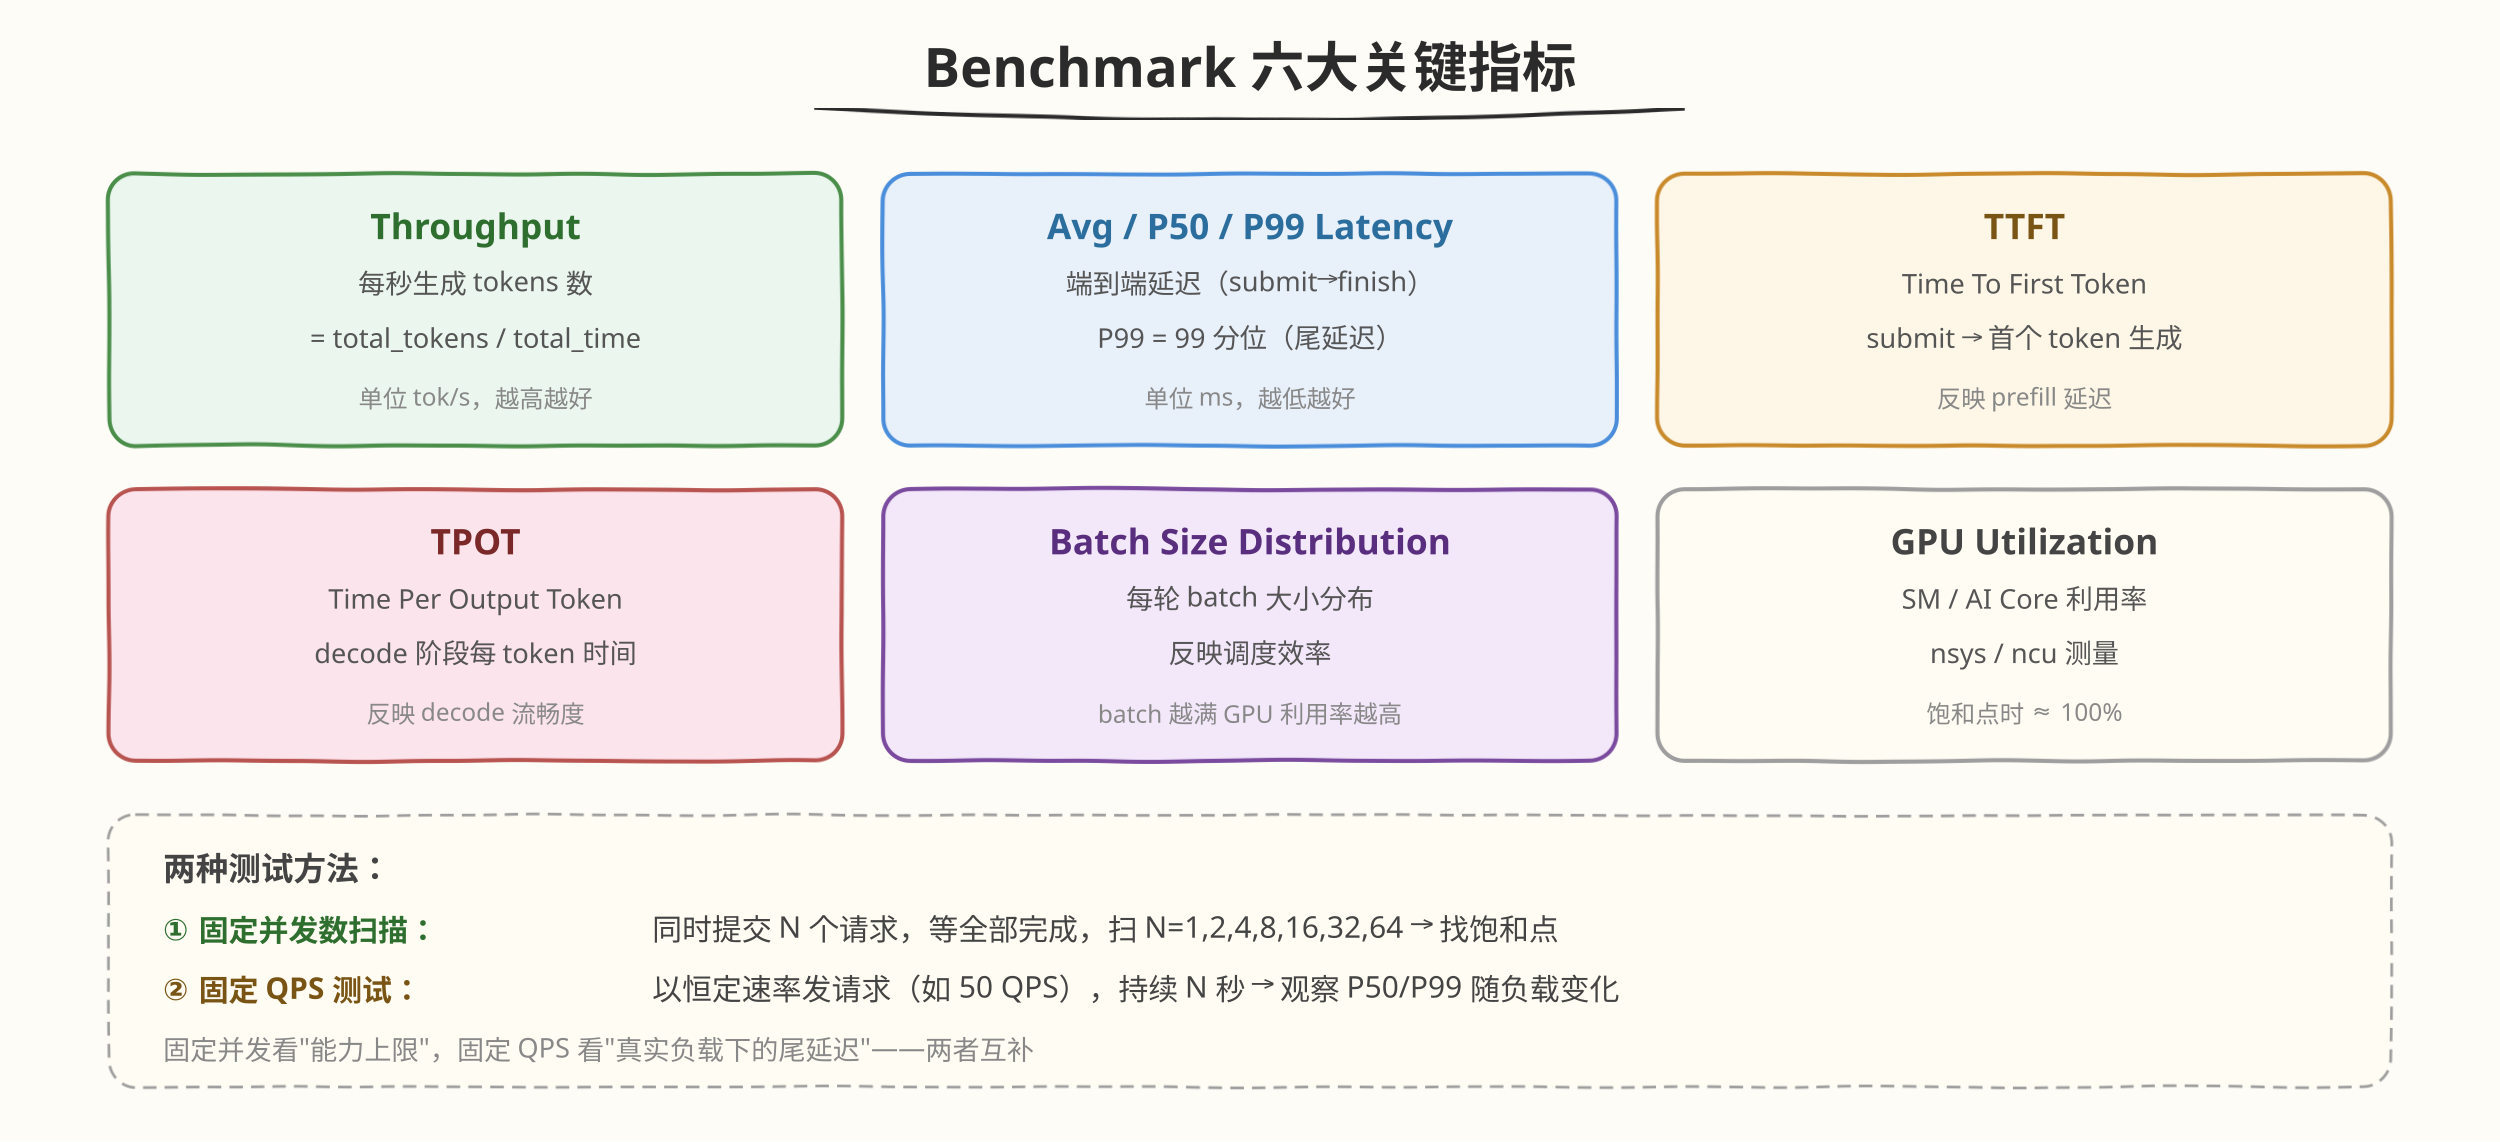
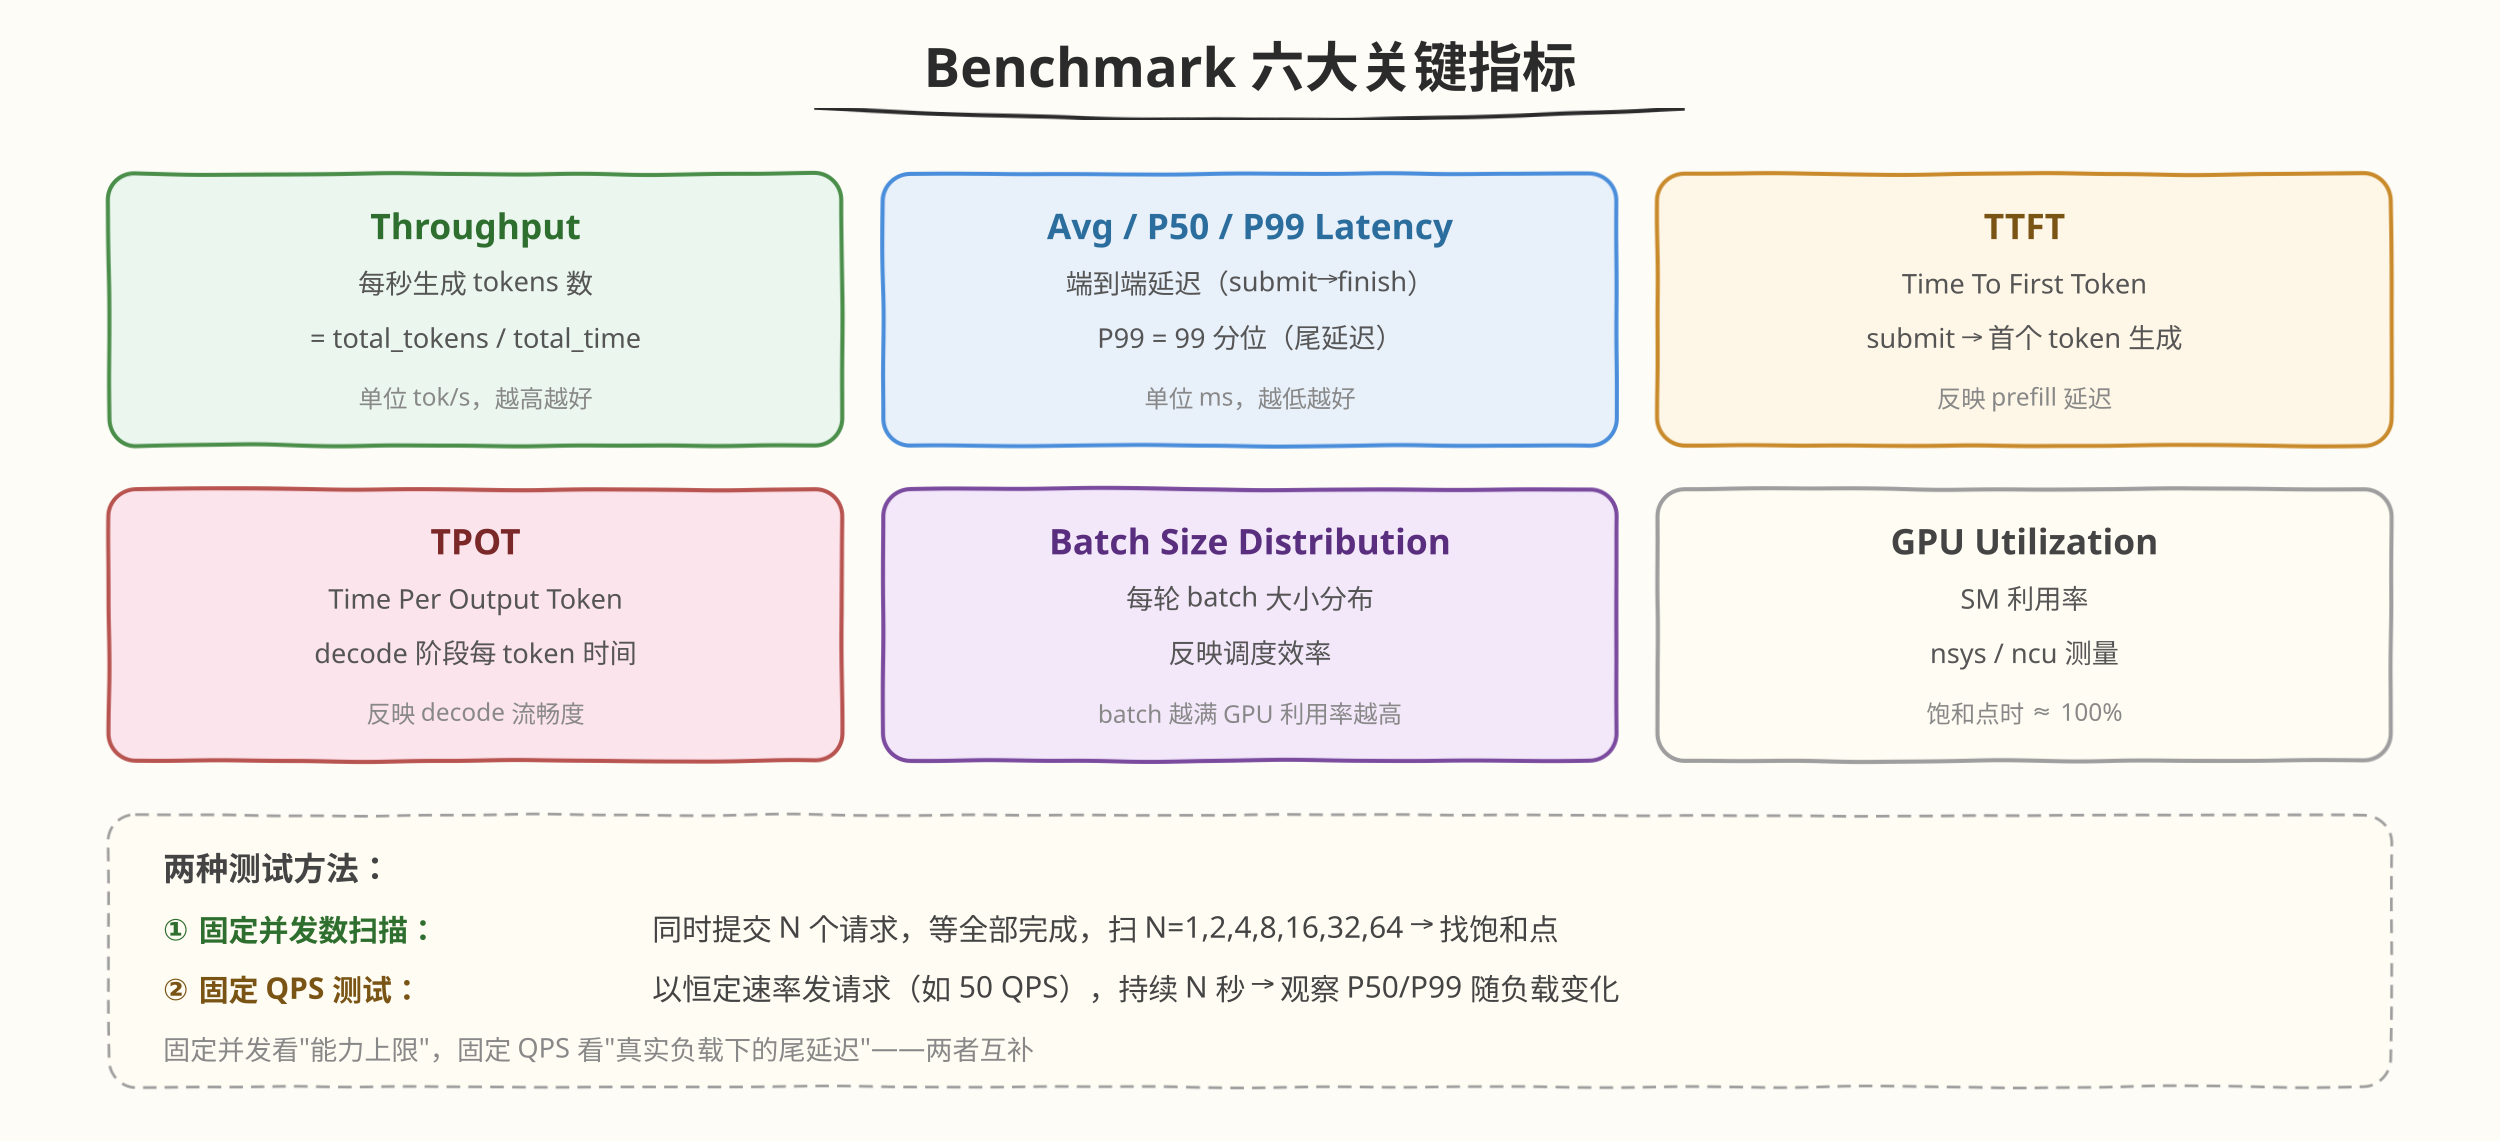
<svg xmlns="http://www.w3.org/2000/svg" viewBox="0 0 920 420" font-family="'Comic Sans MS','Marker Felt','Segoe UI','Kaiti SC',楷体,cursive">
  <defs>
    <filter id="sk" x="-3%" y="-3%" width="106%" height="106%">
      <feTurbulence type="fractalNoise" baseFrequency="0.018" numOctaves="2" seed="44" result="n" />
      <feDisplacementMap in="SourceGraphic" in2="n" scale="1.6" />
    </filter>
  </defs>
  <rect width="920" height="420" fill="#fdfcf7" />
  <text x="460" y="32" text-anchor="middle" font-size="20" font-weight="bold" fill="#2b2b2b">Benchmark 六大关键指标</text>
  <path d="M 300 40 Q 460 48 620 40" stroke="#2b2b2b" stroke-width="1.5" fill="none" filter="url(#sk)" />
  <g filter="url(#sk)">
    <rect x="40" y="64" width="270" height="100" rx="10" fill="#eaf6ee" stroke="#4a8e4a" stroke-width="1.5" />
  </g>
  <text x="175" y="88" text-anchor="middle" font-size="13" font-weight="bold" fill="#2e6e2e">Throughput</text>
  <text x="175" y="108" text-anchor="middle" font-size="10" fill="#555">每秒生成 tokens 数</text>
  <text x="175" y="128" text-anchor="middle" font-size="10" fill="#555">= total_tokens / total_time</text>
  <text x="175" y="150" text-anchor="middle" font-size="9" fill="#888">单位 tok/s，越高越好</text>
  <g filter="url(#sk)">
    <rect x="325" y="64" width="270" height="100" rx="10" fill="#e8f0fa" stroke="#4a8edb" stroke-width="1.5" />
  </g>
  <text x="460" y="88" text-anchor="middle" font-size="13" font-weight="bold" fill="#2b6e9e">Avg / P50 / P99 Latency</text>
  <text x="460" y="108" text-anchor="middle" font-size="10" fill="#555">端到端延迟（submit→finish）</text>
  <text x="460" y="128" text-anchor="middle" font-size="10" fill="#555">P99 = 99 分位（尾延迟）</text>
  <text x="460" y="150" text-anchor="middle" font-size="9" fill="#888">单位 ms，越低越好</text>
  <g filter="url(#sk)">
    <rect x="610" y="64" width="270" height="100" rx="10" fill="#fef6e6" stroke="#c98a2b" stroke-width="1.5" />
  </g>
  <text x="745" y="88" text-anchor="middle" font-size="13" font-weight="bold" fill="#7a5415">TTFT</text>
  <text x="745" y="108" text-anchor="middle" font-size="10" fill="#555">Time To First Token</text>
  <text x="745" y="128" text-anchor="middle" font-size="10" fill="#555">submit → 首个 token 生成</text>
  <text x="745" y="150" text-anchor="middle" font-size="9" fill="#888">反映 prefill 延迟</text>
  <g filter="url(#sk)">
    <rect x="40" y="180" width="270" height="100" rx="10" fill="#fce4ec" stroke="#b85450" stroke-width="1.5" />
  </g>
  <text x="175" y="204" text-anchor="middle" font-size="13" font-weight="bold" fill="#7a2828">TPOT</text>
  <text x="175" y="224" text-anchor="middle" font-size="10" fill="#555">Time Per Output Token</text>
  <text x="175" y="244" text-anchor="middle" font-size="10" fill="#555">decode 阶段每 token 时间</text>
  <text x="175" y="266" text-anchor="middle" font-size="9" fill="#888">反映 decode 流畅度</text>
  <g filter="url(#sk)">
    <rect x="325" y="180" width="270" height="100" rx="10" fill="#f3e8fa" stroke="#7a4a9e" stroke-width="1.5" />
  </g>
  <text x="460" y="204" text-anchor="middle" font-size="13" font-weight="bold" fill="#5a2e7e">Batch Size Distribution</text>
  <text x="460" y="224" text-anchor="middle" font-size="10" fill="#555">每轮 batch 大小分布</text>
  <text x="460" y="244" text-anchor="middle" font-size="10" fill="#555">反映调度效率</text>
  <text x="460" y="266" text-anchor="middle" font-size="9" fill="#888">batch 越满 GPU 利用率越高</text>
  <g filter="url(#sk)">
    <rect x="610" y="180" width="270" height="100" rx="10" fill="#fffdf3" stroke="#9e9e9e" stroke-width="1.5" />
  </g>
  <text x="745" y="204" text-anchor="middle" font-size="13" font-weight="bold" fill="#444">GPU Utilization</text>
-   <text x="745" y="224" text-anchor="middle" font-size="10" fill="#555">SM / AI Core 利用率</text>
+   <text x="745" y="224" text-anchor="middle" font-size="10" fill="#555">SM 利用率</text>
  <text x="745" y="244" text-anchor="middle" font-size="10" fill="#555">nsys / ncu 测量</text>
  <text x="745" y="266" text-anchor="middle" font-size="9" fill="#888">饱和点时 ≈ 100%</text>
  <g filter="url(#sk)">
    <rect x="40" y="300" width="840" height="100" rx="10" fill="#fffdf3" stroke="#9e9e9e" stroke-dasharray="5 3" />
  </g>
  <text x="60" y="324" font-size="12" font-weight="bold" fill="#444">两种测试方法：</text>
  <text x="60" y="346" font-size="11" fill="#2e6e2e" font-weight="bold">① 固定并发数扫描：</text>
  <text x="240" y="346" font-size="11" fill="#444">同时提交 N 个请求，等全部完成，扫 N=1,2,4,8,16,32,64 → 找饱和点</text>
  <text x="60" y="368" font-size="11" fill="#7a5415" font-weight="bold">② 固定 QPS 测试：</text>
  <text x="240" y="368" font-size="11" fill="#444">以恒定速率发请求（如 50 QPS），持续 N 秒 → 观察 P50/P99 随负载变化</text>
  <text x="60" y="390" font-size="10" fill="#888">固定并发看"能力上限"，固定 QPS 看"真实负载下的尾延迟"——两者互补</text>
</svg>
